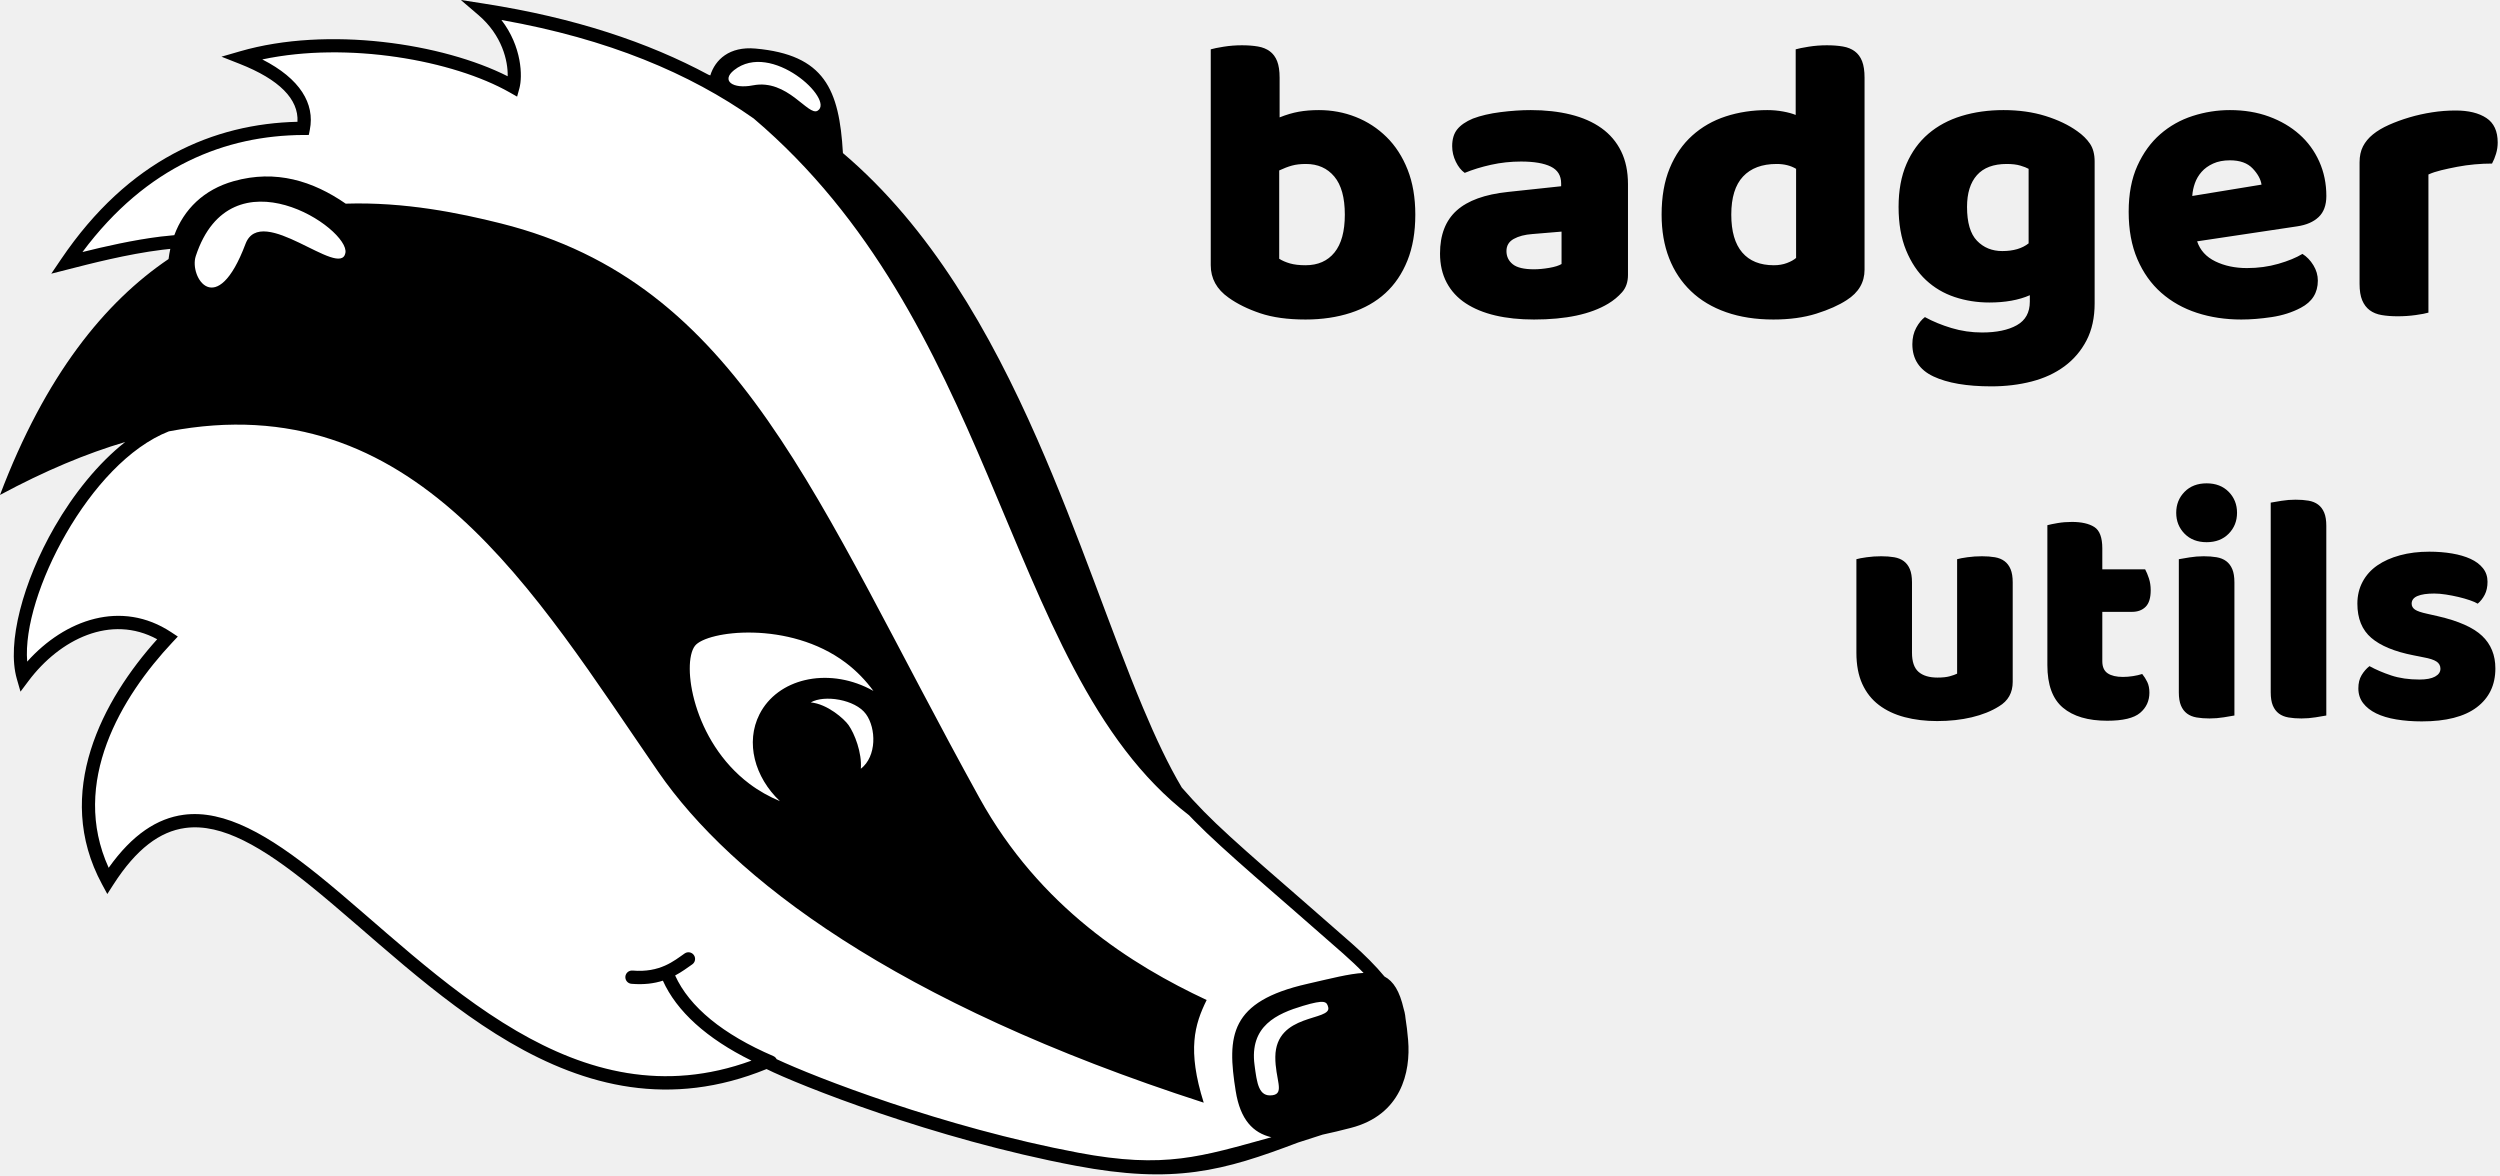
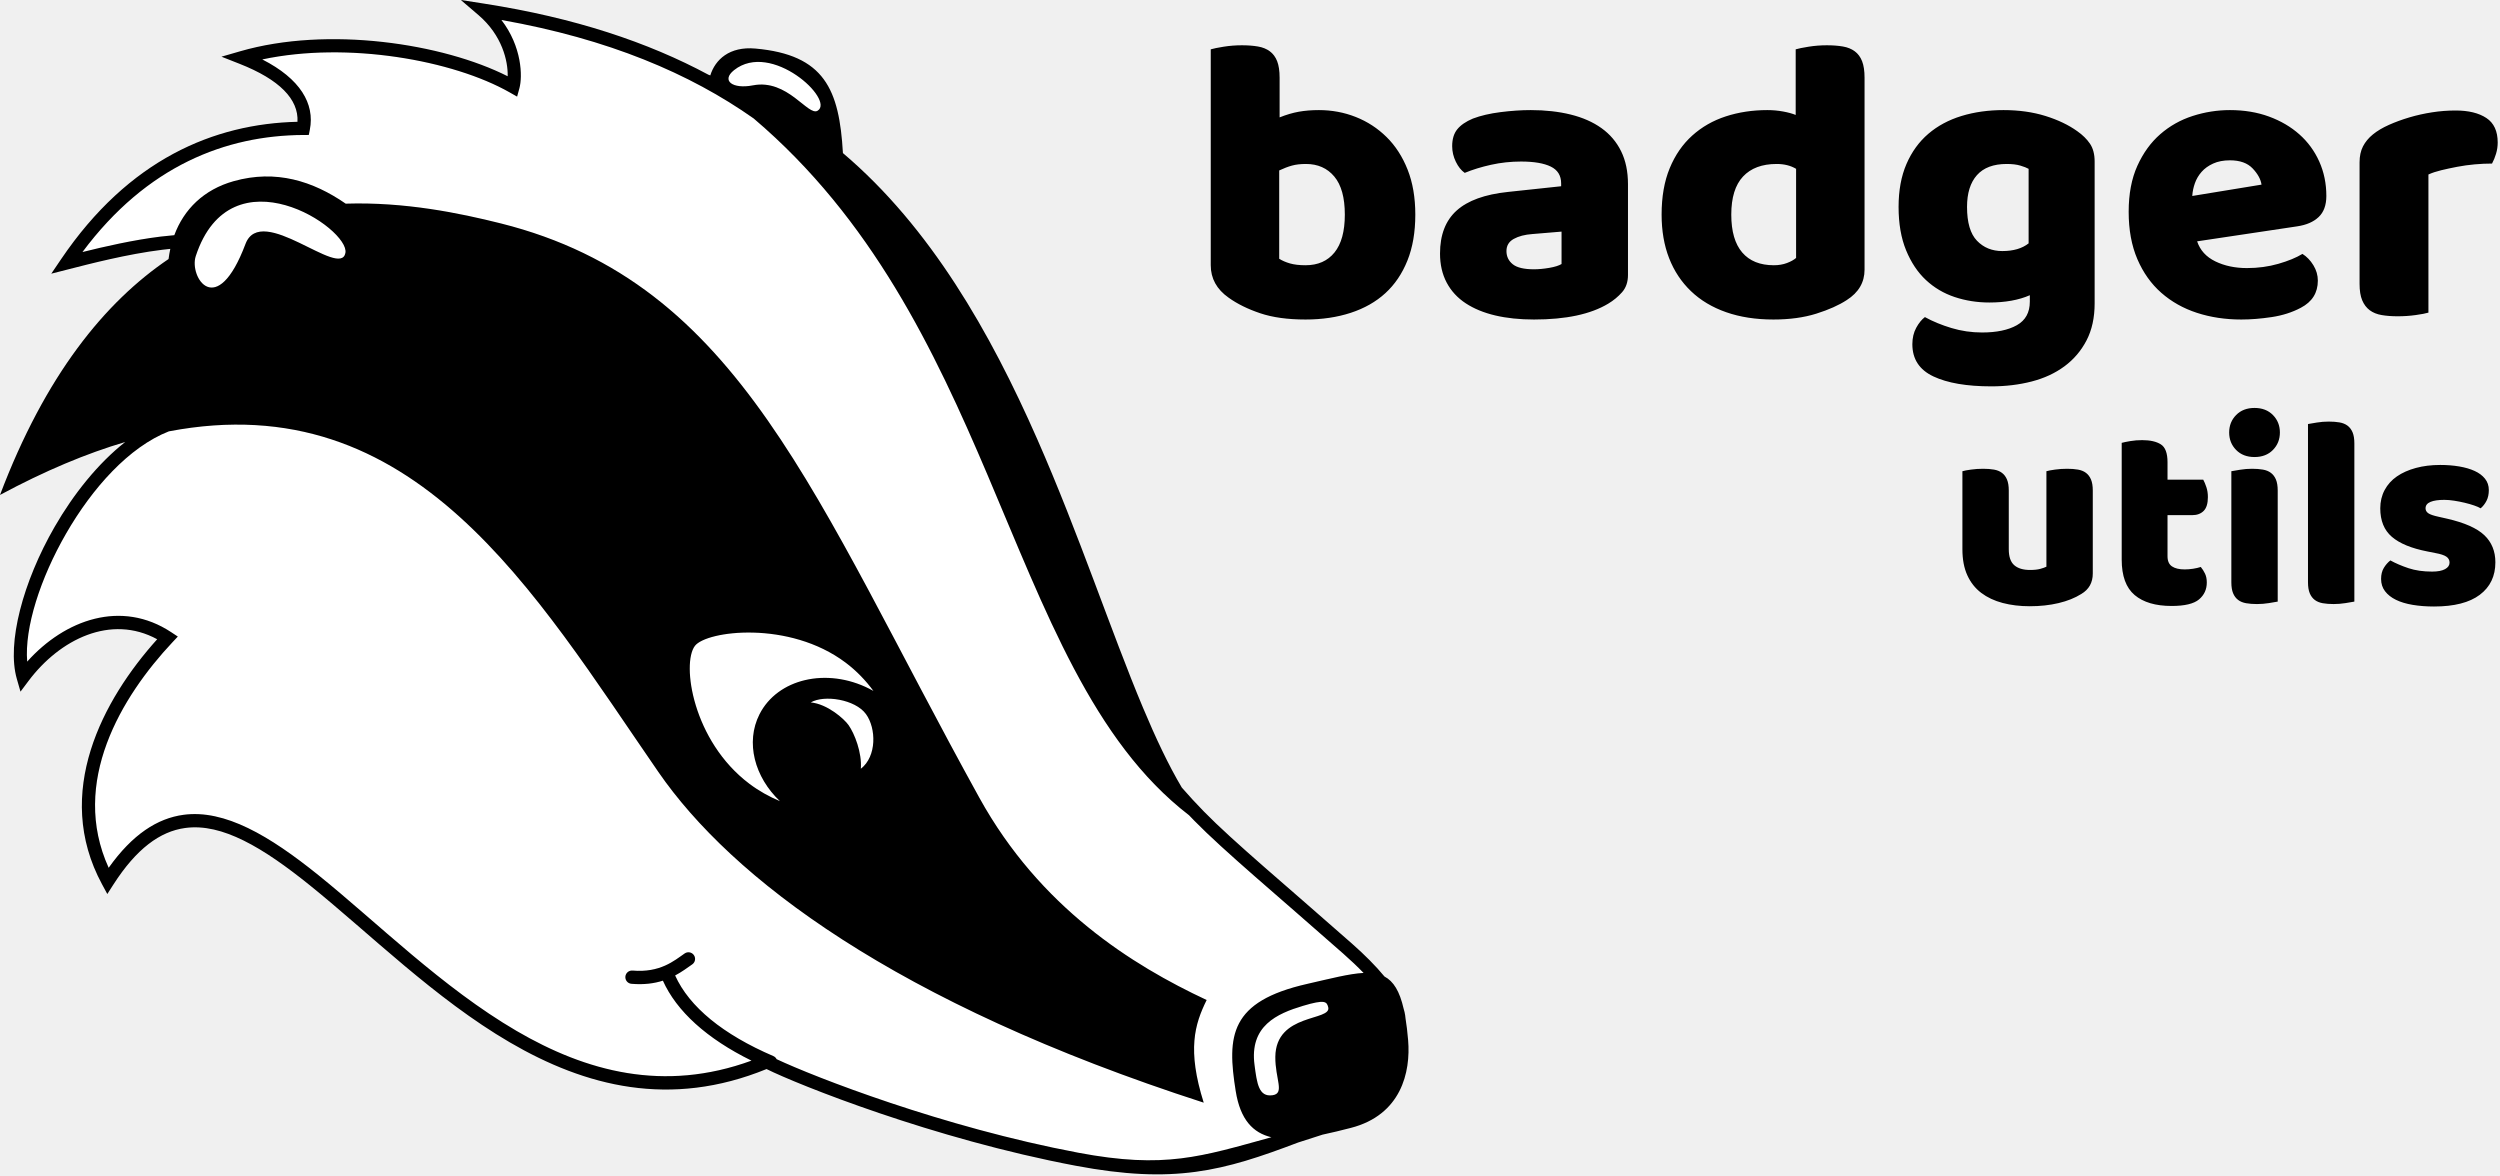
<svg xmlns="http://www.w3.org/2000/svg" width="100%" height="100%" viewBox="0 0 717 337" version="1.1" xml:space="preserve" style="fill-rule:evenodd;clip-rule:evenodd;stroke-linejoin:round;stroke-miterlimit:2;">
-   <path class="name" d="M532.415,160.379C533.04,160.191 534.025,160.004 535.369,159.816C536.714,159.629 538.105,159.535 539.543,159.535C540.918,159.535 542.153,159.629 543.247,159.816C544.342,160.004 545.264,160.379 546.014,160.942C546.764,161.504 547.343,162.27 547.749,163.24C548.156,164.209 548.359,165.475 548.359,167.038L548.359,187.202C548.359,189.765 548.984,191.594 550.234,192.688C551.485,193.782 553.298,194.329 555.674,194.329C557.112,194.329 558.284,194.204 559.191,193.954C560.098,193.704 560.801,193.454 561.301,193.204L561.301,160.379C561.926,160.191 562.911,160.004 564.255,159.816C565.6,159.629 566.991,159.535 568.429,159.535C569.804,159.535 571.039,159.629 572.133,159.816C573.228,160.004 574.15,160.379 574.9,160.942C575.65,161.504 576.229,162.27 576.635,163.24C577.042,164.209 577.245,165.475 577.245,167.038L577.245,195.549C577.245,198.675 575.932,201.02 573.306,202.583C571.117,203.958 568.507,205.005 565.475,205.724C562.442,206.443 559.144,206.803 555.58,206.803C552.204,206.803 549.093,206.428 546.249,205.678C543.404,204.927 540.95,203.771 538.886,202.207C536.823,200.644 535.229,198.628 534.103,196.158C532.978,193.689 532.415,190.703 532.415,187.202L532.415,160.379ZM602.942,189.64C602.942,191.266 603.458,192.423 604.489,193.11C605.521,193.798 606.975,194.142 608.851,194.142C609.788,194.142 610.758,194.064 611.758,193.907C612.758,193.751 613.634,193.548 614.384,193.298C614.947,193.986 615.431,194.752 615.838,195.596C616.244,196.44 616.447,197.456 616.447,198.644C616.447,201.02 615.556,202.958 613.774,204.458C611.992,205.959 608.851,206.709 604.349,206.709C598.847,206.709 594.611,205.459 591.641,202.958C588.671,200.457 587.186,196.393 587.186,190.766L587.186,150.625C587.874,150.438 588.859,150.235 590.14,150.016C591.422,149.797 592.782,149.687 594.22,149.687C596.971,149.687 599.112,150.172 600.644,151.141C602.176,152.11 602.942,154.158 602.942,157.284L602.942,163.286L615.228,163.286C615.603,163.974 615.963,164.834 616.306,165.866C616.65,166.897 616.822,168.038 616.822,169.289C616.822,171.477 616.338,173.056 615.369,174.025C614.4,174.994 613.102,175.479 611.477,175.479L602.942,175.479L602.942,189.64ZM624.138,147.061C624.138,144.686 624.935,142.685 626.529,141.059C628.123,139.434 630.234,138.621 632.86,138.621C635.486,138.621 637.596,139.434 639.19,141.059C640.785,142.685 641.582,144.686 641.582,147.061C641.582,149.437 640.785,151.438 639.19,153.064C637.596,154.689 635.486,155.502 632.86,155.502C630.234,155.502 628.123,154.689 626.529,153.064C624.935,151.438 624.138,149.437 624.138,147.061ZM640.831,205.209C640.144,205.334 639.128,205.506 637.783,205.724C636.439,205.943 635.079,206.053 633.704,206.053C632.328,206.053 631.093,205.959 629.999,205.771C628.905,205.584 627.983,205.209 627.233,204.646C626.482,204.083 625.904,203.317 625.497,202.348C625.091,201.379 624.888,200.113 624.888,198.55L624.888,160.379C625.576,160.254 626.592,160.082 627.936,159.863C629.28,159.644 630.64,159.535 632.016,159.535C633.391,159.535 634.626,159.629 635.72,159.816C636.814,160.004 637.737,160.379 638.487,160.942C639.237,161.504 639.815,162.27 640.222,163.24C640.628,164.209 640.831,165.475 640.831,167.038L640.831,205.209ZM667.185,205.209C666.498,205.334 665.481,205.506 664.137,205.724C662.793,205.943 661.433,206.053 660.058,206.053C658.682,206.053 657.447,205.959 656.353,205.771C655.259,205.584 654.337,205.209 653.586,204.646C652.836,204.083 652.258,203.317 651.851,202.348C651.445,201.379 651.242,200.113 651.242,198.55L651.242,144.154C651.929,144.029 652.945,143.857 654.29,143.638C655.634,143.419 656.994,143.31 658.369,143.31C659.745,143.31 660.98,143.404 662.074,143.591C663.168,143.779 664.09,144.154 664.841,144.717C665.591,145.28 666.169,146.045 666.576,147.015C666.982,147.984 667.185,149.25 667.185,150.813L667.185,205.209ZM715.673,191.703C715.673,196.455 713.891,200.175 710.327,202.864C706.763,205.553 701.511,206.897 694.571,206.897C691.945,206.897 689.506,206.709 687.255,206.334C685.005,205.959 683.082,205.381 681.488,204.599C679.893,203.817 678.643,202.833 677.736,201.645C676.83,200.457 676.376,199.05 676.376,197.424C676.376,195.924 676.689,194.658 677.314,193.626C677.939,192.594 678.69,191.735 679.565,191.047C681.378,192.047 683.457,192.938 685.802,193.72C688.146,194.501 690.851,194.892 693.914,194.892C695.852,194.892 697.337,194.611 698.369,194.048C699.401,193.485 699.916,192.735 699.916,191.797C699.916,190.922 699.541,190.234 698.791,189.734C698.041,189.234 696.79,188.827 695.04,188.515L692.226,187.952C686.786,186.889 682.738,185.217 680.081,182.935C677.424,180.652 676.095,177.386 676.095,173.134C676.095,170.821 676.595,168.726 677.595,166.85C678.596,164.975 680.003,163.411 681.816,162.161C683.629,160.911 685.802,159.941 688.334,159.254C690.866,158.566 693.664,158.222 696.728,158.222C699.041,158.222 701.214,158.394 703.246,158.738C705.278,159.082 707.044,159.598 708.545,160.285C710.045,160.973 711.233,161.864 712.109,162.958C712.984,164.052 713.422,165.35 713.422,166.85C713.422,168.288 713.156,169.523 712.624,170.555C712.093,171.586 711.421,172.446 710.608,173.134C710.108,172.821 709.358,172.493 708.357,172.149C707.357,171.805 706.263,171.493 705.075,171.211C703.887,170.93 702.683,170.695 701.464,170.508C700.245,170.32 699.135,170.227 698.135,170.227C696.071,170.227 694.477,170.461 693.351,170.93C692.226,171.399 691.663,172.134 691.663,173.134C691.663,173.822 691.976,174.384 692.601,174.822C693.226,175.26 694.414,175.666 696.165,176.041L699.072,176.698C705.075,178.073 709.342,179.965 711.874,182.372C714.406,184.779 715.673,187.89 715.673,191.703Z" />
+   <path class="name" d="M562.818,135.147C563.34,134.99 564.161,134.834 565.283,134.678C566.404,134.521 567.564,134.443 568.764,134.443C569.911,134.443 570.941,134.521 571.854,134.678C572.766,134.834 573.535,135.147 574.161,135.616C574.787,136.086 575.269,136.724 575.608,137.533C575.947,138.341 576.117,139.397 576.117,140.701L576.117,157.52C576.117,159.658 576.638,161.183 577.681,162.096C578.724,163.008 580.237,163.465 582.219,163.465C583.418,163.465 584.396,163.36 585.152,163.152C585.908,162.943 586.495,162.735 586.912,162.526L586.912,135.147C587.434,134.99 588.255,134.834 589.376,134.678C590.498,134.521 591.658,134.443 592.857,134.443C594.005,134.443 595.035,134.521 595.947,134.678C596.86,134.834 597.629,135.147 598.255,135.616C598.881,136.086 599.363,136.724 599.702,137.533C600.041,138.341 600.211,139.397 600.211,140.701L600.211,164.482C600.211,167.089 599.115,169.045 596.925,170.349C595.1,171.496 592.923,172.37 590.393,172.969C587.864,173.569 585.113,173.869 582.14,173.869C579.324,173.869 576.73,173.556 574.357,172.93C571.984,172.304 569.937,171.34 568.216,170.036C566.495,168.732 565.165,167.05 564.227,164.99C563.288,162.93 562.818,160.44 562.818,157.52L562.818,135.147ZM621.645,159.553C621.645,160.909 622.075,161.874 622.935,162.448C623.796,163.021 625.008,163.308 626.573,163.308C627.355,163.308 628.163,163.243 628.998,163.113C629.832,162.982 630.562,162.813 631.188,162.604C631.658,163.178 632.062,163.817 632.401,164.521C632.74,165.225 632.909,166.072 632.909,167.063C632.909,169.045 632.166,170.662 630.68,171.913C629.193,173.165 626.573,173.791 622.818,173.791C618.229,173.791 614.695,172.748 612.218,170.662C609.741,168.576 608.503,165.186 608.503,160.492L608.503,127.011C609.076,126.855 609.898,126.685 610.967,126.503C612.036,126.32 613.17,126.229 614.37,126.229C616.664,126.229 618.45,126.633 619.728,127.442C621.006,128.25 621.645,129.958 621.645,132.565L621.645,137.572L631.892,137.572C632.205,138.146 632.505,138.863 632.792,139.723C633.079,140.584 633.222,141.535 633.222,142.578C633.222,144.404 632.818,145.72 632.01,146.529C631.201,147.337 630.119,147.741 628.763,147.741L621.645,147.741L621.645,159.553ZM639.324,124.039C639.324,122.057 639.989,120.388 641.318,119.032C642.648,117.676 644.408,116.998 646.599,116.998C648.789,116.998 650.549,117.676 651.879,119.032C653.209,120.388 653.874,122.057 653.874,124.039C653.874,126.02 653.209,127.689 651.879,129.045C650.549,130.401 648.789,131.079 646.599,131.079C644.408,131.079 642.648,130.401 641.318,129.045C639.989,127.689 639.324,126.02 639.324,124.039ZM653.248,172.539C652.674,172.643 651.827,172.787 650.706,172.969C649.584,173.152 648.45,173.243 647.303,173.243C646.155,173.243 645.125,173.165 644.213,173.008C643.3,172.852 642.531,172.539 641.905,172.07C641.279,171.6 640.797,170.961 640.458,170.153C640.119,169.345 639.95,168.289 639.95,166.985L639.95,135.147C640.523,135.043 641.371,134.899 642.492,134.717C643.613,134.534 644.747,134.443 645.895,134.443C647.042,134.443 648.072,134.521 648.985,134.678C649.897,134.834 650.667,135.147 651.292,135.616C651.918,136.086 652.401,136.724 652.74,137.533C653.078,138.341 653.248,139.397 653.248,140.701L653.248,172.539ZM675.23,172.539C674.656,172.643 673.808,172.787 672.687,172.969C671.566,173.152 670.432,173.243 669.284,173.243C668.137,173.243 667.107,173.165 666.194,173.008C665.282,172.852 664.513,172.539 663.887,172.07C663.261,171.6 662.779,170.961 662.44,170.153C662.101,169.345 661.931,168.289 661.931,166.985L661.931,121.614C662.505,121.509 663.352,121.366 664.473,121.183C665.595,121.001 666.729,120.91 667.876,120.91C669.024,120.91 670.054,120.988 670.966,121.144C671.879,121.301 672.648,121.614 673.274,122.083C673.9,122.552 674.382,123.191 674.721,124C675.06,124.808 675.23,125.864 675.23,127.168L675.23,172.539ZM715.673,161.274C715.673,165.238 714.186,168.341 711.214,170.583C708.241,172.826 703.86,173.947 698.072,173.947C695.881,173.947 693.847,173.791 691.97,173.478C690.093,173.165 688.489,172.682 687.159,172.031C685.829,171.379 684.786,170.557 684.03,169.566C683.274,168.576 682.896,167.402 682.896,166.046C682.896,164.795 683.156,163.739 683.678,162.878C684.199,162.018 684.825,161.301 685.555,160.727C687.068,161.561 688.802,162.304 690.757,162.956C692.713,163.608 694.969,163.934 697.524,163.934C699.141,163.934 700.379,163.699 701.24,163.23C702.1,162.761 702.53,162.135 702.53,161.353C702.53,160.623 702.218,160.049 701.592,159.632C700.966,159.214 699.923,158.875 698.463,158.615L696.116,158.145C691.579,157.259 688.202,155.864 685.986,153.96C683.769,152.057 682.661,149.332 682.661,145.786C682.661,143.856 683.078,142.109 683.913,140.544C684.747,138.98 685.92,137.676 687.433,136.633C688.945,135.59 690.757,134.782 692.87,134.208C694.982,133.635 697.315,133.348 699.871,133.348C701.8,133.348 703.613,133.491 705.308,133.778C707.002,134.065 708.476,134.495 709.727,135.069C710.979,135.642 711.97,136.385 712.7,137.298C713.43,138.211 713.795,139.293 713.795,140.544C713.795,141.744 713.573,142.774 713.13,143.634C712.687,144.495 712.126,145.212 711.448,145.786C711.031,145.525 710.405,145.251 709.571,144.964C708.736,144.677 707.824,144.417 706.833,144.182C705.842,143.947 704.838,143.752 703.821,143.595C702.804,143.439 701.879,143.361 701.044,143.361C699.323,143.361 697.993,143.556 697.055,143.947C696.116,144.338 695.647,144.951 695.647,145.786C695.647,146.359 695.907,146.829 696.429,147.194C696.95,147.559 697.941,147.898 699.401,148.211L701.826,148.758C706.833,149.906 710.392,151.483 712.504,153.491C714.616,155.499 715.673,158.093 715.673,161.274Z" />
  <path class="badger" d="M347.242,14.148C348.016,13.915 349.256,13.664 350.96,13.392C352.664,13.121 354.406,12.986 356.188,12.986C357.892,12.986 359.421,13.102 360.777,13.334C362.132,13.567 363.274,14.031 364.204,14.729C365.133,15.426 365.83,16.374 366.295,17.575C366.76,18.775 366.992,20.344 366.992,22.28L366.992,33.666C368.928,32.891 370.768,32.349 372.511,32.039C374.253,31.729 376.17,31.574 378.261,31.574C381.979,31.574 385.503,32.233 388.834,33.549C392.164,34.866 395.107,36.783 397.663,39.3C400.219,41.817 402.233,44.935 403.704,48.653C405.176,52.37 405.912,56.669 405.912,61.548C405.912,66.583 405.157,70.978 403.646,74.735C402.136,78.491 400.025,81.608 397.315,84.087C394.604,86.565 391.293,88.444 387.381,89.722C383.47,90.999 379.152,91.638 374.428,91.638C369.316,91.638 364.978,91.038 361.416,89.838C357.853,88.637 354.832,87.146 352.354,85.365C348.946,82.964 347.242,79.866 347.242,76.071L347.242,14.148ZM374.428,76.071C377.99,76.071 380.759,74.851 382.734,72.411C384.709,69.971 385.697,66.35 385.697,61.548C385.697,56.669 384.69,53.029 382.676,50.628C380.662,48.227 377.952,47.026 374.544,47.026C372.995,47.026 371.659,47.181 370.536,47.491C369.413,47.801 368.193,48.265 366.876,48.885L366.876,74.212C367.728,74.754 368.754,75.199 369.955,75.548C371.155,75.896 372.646,76.071 374.428,76.071ZM439.023,31.574C443.205,31.574 447.02,32 450.466,32.852C453.913,33.704 456.856,35.002 459.296,36.744C461.735,38.487 463.614,40.694 464.93,43.366C466.247,46.039 466.905,49.195 466.905,52.835L466.905,78.859C466.905,80.873 466.344,82.518 465.221,83.796C464.098,85.074 462.762,86.178 461.213,87.108C456.178,90.128 449.091,91.638 439.952,91.638C435.847,91.638 432.149,91.251 428.857,90.477C425.565,89.702 422.738,88.54 420.376,86.991C418.014,85.442 416.194,83.467 414.916,81.066C413.638,78.665 412.999,75.877 412.999,72.701C412.999,67.357 414.586,63.252 417.762,60.387C420.938,57.521 425.856,55.739 432.517,55.042L447.736,53.416L447.736,52.603C447.736,50.356 446.748,48.749 444.773,47.781C442.798,46.813 439.952,46.329 436.234,46.329C433.291,46.329 430.425,46.639 427.637,47.258C424.849,47.878 422.332,48.653 420.086,49.582C419.079,48.885 418.227,47.82 417.53,46.387C416.833,44.954 416.484,43.463 416.484,41.914C416.484,39.9 416.968,38.293 417.936,37.093C418.904,35.892 420.395,34.866 422.409,34.014C424.655,33.162 427.308,32.542 430.367,32.155C433.427,31.768 436.312,31.574 439.023,31.574ZM439.952,77.232C441.269,77.232 442.721,77.097 444.309,76.826C445.896,76.555 447.078,76.187 447.852,75.722L447.852,66.428L439.487,67.125C437.319,67.28 435.537,67.744 434.143,68.519C432.749,69.294 432.052,70.455 432.052,72.004C432.052,73.553 432.652,74.812 433.853,75.78C435.053,76.748 437.086,77.232 439.952,77.232ZM476.548,61.548C476.548,56.436 477.323,52.002 478.872,48.246C480.421,44.489 482.57,41.372 485.32,38.894C488.069,36.415 491.283,34.576 494.962,33.375C498.641,32.175 502.611,31.574 506.871,31.574C508.42,31.574 509.93,31.71 511.402,31.981C512.873,32.252 514.074,32.581 515.003,32.968L515.003,14.148C515.778,13.915 517.017,13.664 518.721,13.392C520.425,13.121 522.167,12.986 523.949,12.986C525.653,12.986 527.182,13.102 528.538,13.334C529.893,13.567 531.036,14.031 531.965,14.729C532.895,15.426 533.592,16.374 534.056,17.575C534.521,18.775 534.753,20.344 534.753,22.28L534.753,77.349C534.753,80.989 533.049,83.893 529.642,86.062C527.395,87.533 524.491,88.831 520.928,89.954C517.365,91.077 513.26,91.638 508.613,91.638C503.579,91.638 499.067,90.941 495.079,89.547C491.09,88.153 487.721,86.139 484.971,83.506C482.222,80.873 480.13,77.716 478.697,74.037C477.265,70.358 476.548,66.195 476.548,61.548ZM509.543,47.026C505.36,47.026 502.146,48.227 499.9,50.628C497.654,53.029 496.531,56.669 496.531,61.548C496.531,66.35 497.576,69.971 499.668,72.411C501.759,74.851 504.779,76.071 508.73,76.071C510.124,76.071 511.382,75.858 512.505,75.432C513.628,75.006 514.5,74.522 515.119,73.979L515.119,48.42C513.57,47.491 511.711,47.026 509.543,47.026ZM574.603,31.574C579.017,31.574 583.025,32.136 586.627,33.259C590.228,34.382 593.268,35.834 595.747,37.616C597.296,38.7 598.516,39.9 599.407,41.217C600.297,42.534 600.743,44.238 600.743,46.329L600.743,86.991C600.743,91.096 599.968,94.64 598.419,97.622C596.87,100.604 594.759,103.082 592.087,105.057C589.415,107.032 586.278,108.484 582.677,109.414C579.075,110.343 575.222,110.808 571.117,110.808C564.069,110.808 558.531,109.859 554.504,107.961C550.476,106.064 548.462,102.985 548.462,98.725C548.462,96.944 548.83,95.376 549.566,94.02C550.302,92.665 551.135,91.638 552.064,90.941C554.31,92.181 556.847,93.226 559.674,94.078C562.501,94.93 565.424,95.356 568.445,95.356C572.627,95.356 575.958,94.659 578.436,93.265C580.915,91.871 582.154,89.625 582.154,86.527L582.154,84.668C578.979,86.062 575.106,86.759 570.536,86.759C567.051,86.759 563.74,86.236 560.603,85.191C557.466,84.145 554.717,82.518 552.354,80.311C549.992,78.104 548.095,75.257 546.662,71.772C545.229,68.287 544.512,64.143 544.512,59.341C544.512,54.616 545.268,50.511 546.778,47.026C548.288,43.541 550.379,40.656 553.051,38.371C555.724,36.086 558.899,34.382 562.578,33.259C566.257,32.136 570.265,31.574 574.603,31.574ZM581.806,48.42C581.263,48.11 580.47,47.801 579.424,47.491C578.378,47.181 577.081,47.026 575.532,47.026C571.737,47.026 568.89,48.091 566.993,50.221C565.095,52.351 564.146,55.391 564.146,59.341C564.146,63.833 565.095,67.067 566.993,69.042C568.89,71.017 571.311,72.004 574.254,72.004C577.43,72.004 579.947,71.269 581.806,69.797L581.806,48.42ZM642.799,91.638C638.229,91.638 633.989,90.999 630.078,89.722C626.166,88.444 622.758,86.527 619.854,83.971C616.949,81.415 614.665,78.201 612.999,74.328C611.334,70.455 610.502,65.924 610.502,60.735C610.502,55.623 611.334,51.228 612.999,47.549C614.665,43.87 616.853,40.849 619.563,38.487C622.274,36.125 625.372,34.382 628.858,33.259C632.343,32.136 635.906,31.574 639.546,31.574C643.651,31.574 647.388,32.194 650.757,33.433C654.126,34.672 657.031,36.376 659.471,38.545C661.91,40.714 663.808,43.308 665.163,46.329C666.519,49.35 667.197,52.641 667.197,56.204C667.197,58.837 666.461,60.851 664.989,62.245C663.518,63.64 661.465,64.53 658.832,64.917L630.136,69.216C630.988,71.772 632.73,73.689 635.364,74.967C637.997,76.245 641.018,76.884 644.426,76.884C647.601,76.884 650.602,76.477 653.429,75.664C656.256,74.851 658.561,73.902 660.342,72.818C661.581,73.592 662.627,74.676 663.479,76.071C664.331,77.465 664.757,78.936 664.757,80.485C664.757,83.971 663.13,86.565 659.877,88.269C657.399,89.586 654.611,90.477 651.512,90.941C648.414,91.406 645.51,91.638 642.799,91.638ZM639.546,45.98C637.687,45.98 636.08,46.29 634.725,46.91C633.369,47.529 632.266,48.323 631.414,49.292C630.562,50.26 629.923,51.344 629.497,52.545C629.071,53.745 628.819,54.965 628.742,56.204L648.608,52.951C648.376,51.402 647.524,49.853 646.052,48.304C644.581,46.755 642.412,45.98 639.546,45.98ZM696.473,89.663C695.699,89.896 694.479,90.128 692.814,90.36C691.149,90.593 689.425,90.709 687.644,90.709C685.94,90.709 684.41,90.593 683.055,90.36C681.699,90.128 680.557,89.663 679.628,88.966C678.698,88.269 677.982,87.321 677.478,86.12C676.975,84.919 676.723,83.351 676.723,81.415L676.723,46.561C676.723,44.78 677.052,43.25 677.711,41.972C678.369,40.694 679.318,39.552 680.557,38.545C681.796,37.538 683.326,36.628 685.146,35.815C686.966,35.002 688.922,34.285 691.013,33.666C693.104,33.046 695.273,32.562 697.519,32.213C699.765,31.865 702.011,31.691 704.257,31.691C707.975,31.691 710.918,32.407 713.087,33.84C715.256,35.273 716.34,37.616 716.34,40.869C716.34,41.953 716.185,43.018 715.875,44.063C715.565,45.109 715.178,46.058 714.713,46.91C713.087,46.91 711.422,46.987 709.718,47.142C708.014,47.297 706.349,47.529 704.722,47.839C703.096,48.149 701.566,48.478 700.133,48.827C698.7,49.175 697.48,49.582 696.473,50.047L696.473,89.663Z" />
  <path class="white" d="M248.362,204.8C251.303,208.841 251.506,216.92 246.886,220.486C247.235,215.811 245.076,210.416 243.385,207.987C242.142,206.2 237.32,201.909 232.525,201.457C236.319,199.212 245.27,200.55 248.362,204.8ZM380.931,288.851C382.012,292.919 365.895,290.457 365.767,303.096C365.703,309.466 368.575,313.608 364.949,314.116C360.977,314.673 360.493,310.692 359.8,305.449C358.316,294.227 366.194,290.723 373.729,288.466C380.03,286.58 380.512,287.273 380.931,288.851ZM250.509,198.166C250.116,197.944 249.715,197.73 249.306,197.524C237.097,191.351 222.986,194.646 217.814,204.876C213.744,212.926 216.415,222.888 223.688,229.775C220.646,228.505 217.677,226.862 214.911,224.779C198.663,212.542 195.441,190.333 199.289,185.248C202.588,180.888 226.299,177.823 242.548,190.06C245.688,192.424 248.324,195.199 250.509,198.166ZM234.492,31.758C231.75,33.423 225.901,22.543 215.941,24.48C210.088,25.619 206.755,23.124 210.523,20.119C221.225,11.585 239.546,28.689 234.492,31.758ZM99.149,58.412C89.72,51.898 79.11,48.569 67.051,51.951C58.397,54.378 52.734,60.065 49.994,67.45C48.707,67.555 47.4,67.691 46.084,67.853C38.149,68.832 29.859,70.741 23.646,72.288C42.126,47.476 64.861,38.817 87.003,38.714L88.566,38.707L88.864,37.173C90.304,29.757 86.13,22.597 75.216,17.044C99.723,11.821 129.948,17.277 146.178,26.501L148.305,27.709L148.955,25.351C149.908,21.892 149.675,13.343 143.798,5.723C174.533,11.177 197.842,21.068 216.166,33.985C250.062,62.777 267.98,100.361 283.213,136.181C299.907,175.44 313.396,212.581 341.026,233.82C341.522,234.342 342.023,234.861 342.528,235.377C350.993,244.039 366.478,256.93 385.23,273.49C387.358,275.369 389.327,277.224 391.08,279.038C386.966,279.245 381.675,280.641 374.911,282.18C352.689,287.237 351.849,297.009 354.41,312.963C355.723,321.141 359.376,324.914 364.644,326.161C344.448,331.711 334.138,335.299 309.216,330.594C270.323,323.25 233.474,308.826 222.734,303.773C222.54,303.387 222.214,303.065 221.786,302.881C207.397,296.693 197.713,288.82 193.624,279.767C195.586,278.724 197.158,277.535 198.531,276.583C199.395,275.985 199.61,274.797 199.011,273.933C198.412,273.069 197.225,272.854 196.361,273.453C193.368,275.527 189.319,279.035 181.419,278.358C180.371,278.268 179.448,279.046 179.359,280.093C179.269,281.14 180.046,282.063 181.094,282.153C184.73,282.464 187.673,282.036 190.117,281.255C194.043,289.991 202.664,297.858 215.527,304.192C190.321,313.397 168.064,307.288 148.128,295.655C126.82,283.221 108.129,264.526 91.308,250.982C77.307,239.708 64.463,232.065 52.581,233.695C45.172,234.711 38.017,239.243 31.166,248.886C20.017,224.385 34.815,199.803 49.449,184.213L50.995,182.566L49.11,181.321C34.813,171.879 18.601,177.687 7.799,189.755C6.995,180.056 11.532,165.892 18.973,152.99C26.481,139.972 37,128.18 48.427,123.711C118.961,110.252 153.156,169.713 188.827,221.409C209.775,251.767 256.49,287.586 345.223,316.241C340.436,301.054 342.628,293.783 346.067,286.802C324.7,276.815 298.269,260.277 280.877,228.797C233.283,142.653 212.43,81.347 143.665,64.082C131.685,61.074 116.053,57.87 99.149,58.412ZM99.066,72.542C97.614,80.151 74.887,58.073 70.407,69.969C62.107,92.007 54.173,79.428 56.142,73.447C66.246,42.754 100.4,65.551 99.066,72.542Z" style="fill:white;" />
  <path class="black" d="M48.845,71.376C48.085,71.452 47.319,71.538 46.55,71.633C36.384,72.888 25.625,75.704 19.567,77.251L14.706,78.493L17.519,74.338C36.933,45.669 61.411,35.483 85.316,34.929C85.679,28.465 80.142,22.804 68.715,18.305L63.513,16.258L68.883,14.704C94.004,7.433 126.953,12.429 145.602,21.872C145.715,17.476 143.99,10.119 137.262,4.358L132.173,0L138.793,1.03C164.858,5.083 185.888,12.137 203.193,21.438C203.366,21.5 203.539,21.563 203.712,21.626C205.114,17.121 209.176,13.252 216.656,13.924C236.466,15.704 240.708,25.62 241.751,43.904C266.891,65.236 284.026,95.363 297.467,125.916C309.511,153.29 318.589,181.001 327.822,202.999C331.443,211.626 335.086,219.374 338.942,225.872C340.965,228.196 343.066,230.479 345.252,232.715C353.685,241.344 369.071,254.139 387.751,270.635C391.391,273.849 394.564,277.022 397.067,280.061C399.65,281.424 401.411,284.251 402.569,289.316C402.766,289.952 402.91,290.575 403,291.183C403.044,291.476 403.078,291.773 403.104,292.073C403.406,293.909 403.652,295.979 403.849,298.307C404.631,307.557 401.813,319.773 387.422,323.48C384.617,324.202 381.912,324.872 379.338,325.409C375.566,326.623 372.295,327.675 372.296,327.675C350.779,335.844 336.841,339.686 308.509,334.336C267.627,326.617 228.986,311.137 219.844,306.606C192.192,317.895 167.885,311.593 146.209,298.945C124.732,286.413 105.872,267.6 88.919,253.949C82.285,248.607 75.954,244.066 69.867,241.062C64.049,238.191 58.481,236.73 53.099,237.468C45.892,238.456 39.128,243.397 32.519,253.689L30.774,256.406L29.24,253.565C15.116,227.399 29.491,200.652 45.081,183.337C31.813,176.104 17.177,183.299 8.174,195.3L5.878,198.362L4.821,194.683C1.901,184.524 6.568,166.875 15.674,151.087C21.122,141.64 28.135,132.887 35.912,126.766C24.827,130.039 12.898,135.014 0,141.953C13.007,107.592 30.082,86.63 48.343,74.289C48.468,73.299 48.636,72.327 48.845,71.376ZM248.362,204.8C245.27,200.55 236.319,199.212 232.525,201.457C237.32,201.909 242.142,206.2 243.385,207.987C245.076,210.416 247.235,215.811 246.886,220.486C251.506,216.92 251.303,208.841 248.362,204.8ZM380.931,288.851C380.512,287.273 380.03,286.58 373.729,288.466C366.194,290.723 358.316,294.227 359.8,305.449C360.493,310.692 360.977,314.673 364.949,314.116C368.575,313.608 365.703,309.466 365.767,303.096C365.895,290.457 382.012,292.919 380.931,288.851ZM250.509,198.166C248.324,195.199 245.688,192.424 242.548,190.06C226.299,177.823 202.588,180.888 199.289,185.248C195.441,190.333 198.663,212.542 214.911,224.779C217.677,226.862 220.646,228.505 223.688,229.775C216.415,222.888 213.744,212.926 217.814,204.876C222.986,194.646 237.097,191.351 249.306,197.524C249.715,197.73 250.116,197.944 250.509,198.166ZM234.492,31.758C239.546,28.689 221.225,11.585 210.523,20.119C206.755,23.124 210.088,25.619 215.941,24.48C225.901,22.543 231.75,33.423 234.492,31.758ZM99.149,58.412C116.053,57.87 131.685,61.074 143.665,64.082C212.43,81.347 233.283,142.653 280.877,228.797C298.269,260.277 324.7,276.815 346.067,286.802C342.628,293.783 340.436,301.054 345.223,316.241C256.49,287.586 209.775,251.767 188.827,221.409C153.156,169.713 118.961,110.252 48.427,123.711C37,128.18 26.481,139.972 18.973,152.99C11.532,165.892 6.995,180.056 7.799,189.755C18.601,177.687 34.813,171.879 49.11,181.321L50.995,182.566L49.449,184.213C34.815,199.803 20.017,224.385 31.166,248.886C38.017,239.243 45.172,234.711 52.581,233.695C64.463,232.065 77.307,239.708 91.308,250.982C108.129,264.526 126.82,283.221 148.128,295.655C168.064,307.288 190.321,313.397 215.527,304.192C202.664,297.858 194.043,289.991 190.117,281.255C187.673,282.036 184.73,282.464 181.094,282.153C180.046,282.063 179.269,281.14 179.359,280.093C179.448,279.046 180.371,278.268 181.419,278.358C189.319,279.035 193.368,275.527 196.361,273.453C197.225,272.854 198.412,273.069 199.011,273.933C199.61,274.797 199.395,275.985 198.531,276.583C197.158,277.535 195.586,278.724 193.624,279.767C197.713,288.82 207.397,296.693 221.786,302.881C222.214,303.065 222.54,303.387 222.734,303.773C233.474,308.826 270.323,323.25 309.216,330.594C334.138,335.299 344.448,331.711 364.644,326.161C359.376,324.914 355.723,321.141 354.41,312.963C351.849,297.009 352.689,287.237 374.911,282.18C381.675,280.641 386.966,279.245 391.08,279.038C389.327,277.224 387.358,275.369 385.23,273.49C366.478,256.93 350.993,244.039 342.528,235.377C342.023,234.861 341.522,234.342 341.026,233.82C313.396,212.581 299.907,175.44 283.213,136.181C267.98,100.361 250.062,62.777 216.166,33.985C197.842,21.068 174.533,11.177 143.798,5.723C149.675,13.343 149.908,21.892 148.955,25.351L148.305,27.709L146.178,26.501C129.948,17.277 99.723,11.821 75.216,17.044C86.13,22.597 90.304,29.757 88.864,37.173L88.566,38.707L87.003,38.714C64.861,38.817 42.126,47.476 23.646,72.288C29.859,70.741 38.149,68.832 46.084,67.853C47.4,67.691 48.707,67.555 49.994,67.45C52.734,60.065 58.397,54.378 67.051,51.951C79.11,48.569 89.72,51.898 99.149,58.412ZM99.066,72.542C100.4,65.551 66.246,42.754 56.142,73.447C54.173,79.428 62.107,92.007 70.407,69.969C74.887,58.073 97.614,80.151 99.066,72.542Z" />
</svg>
